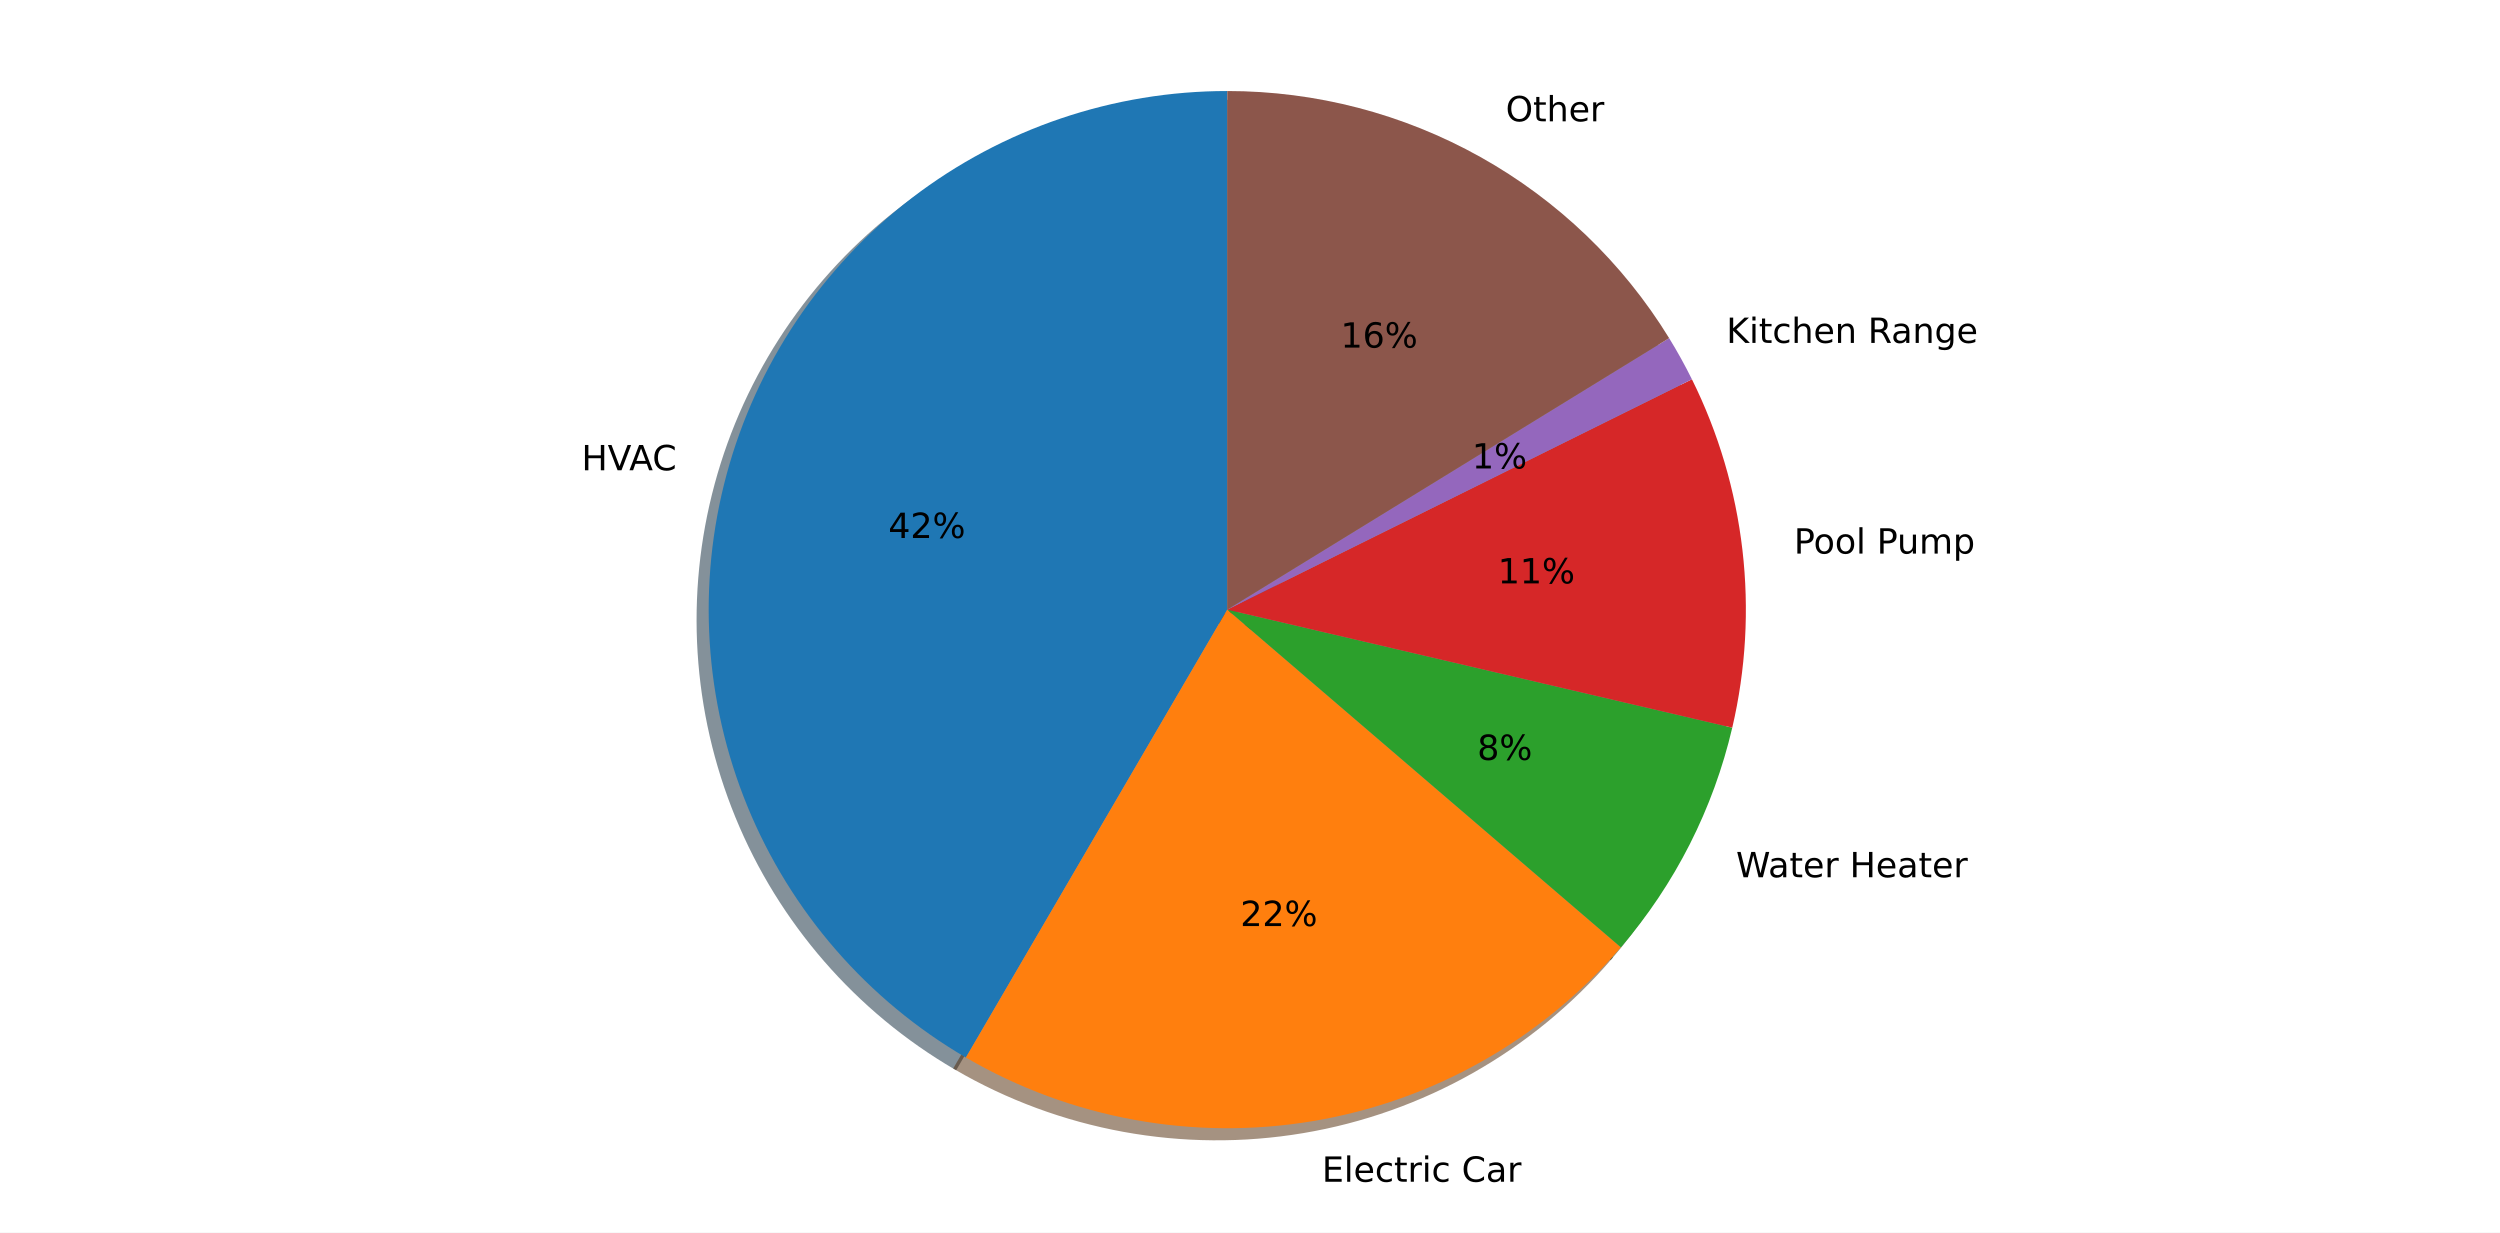
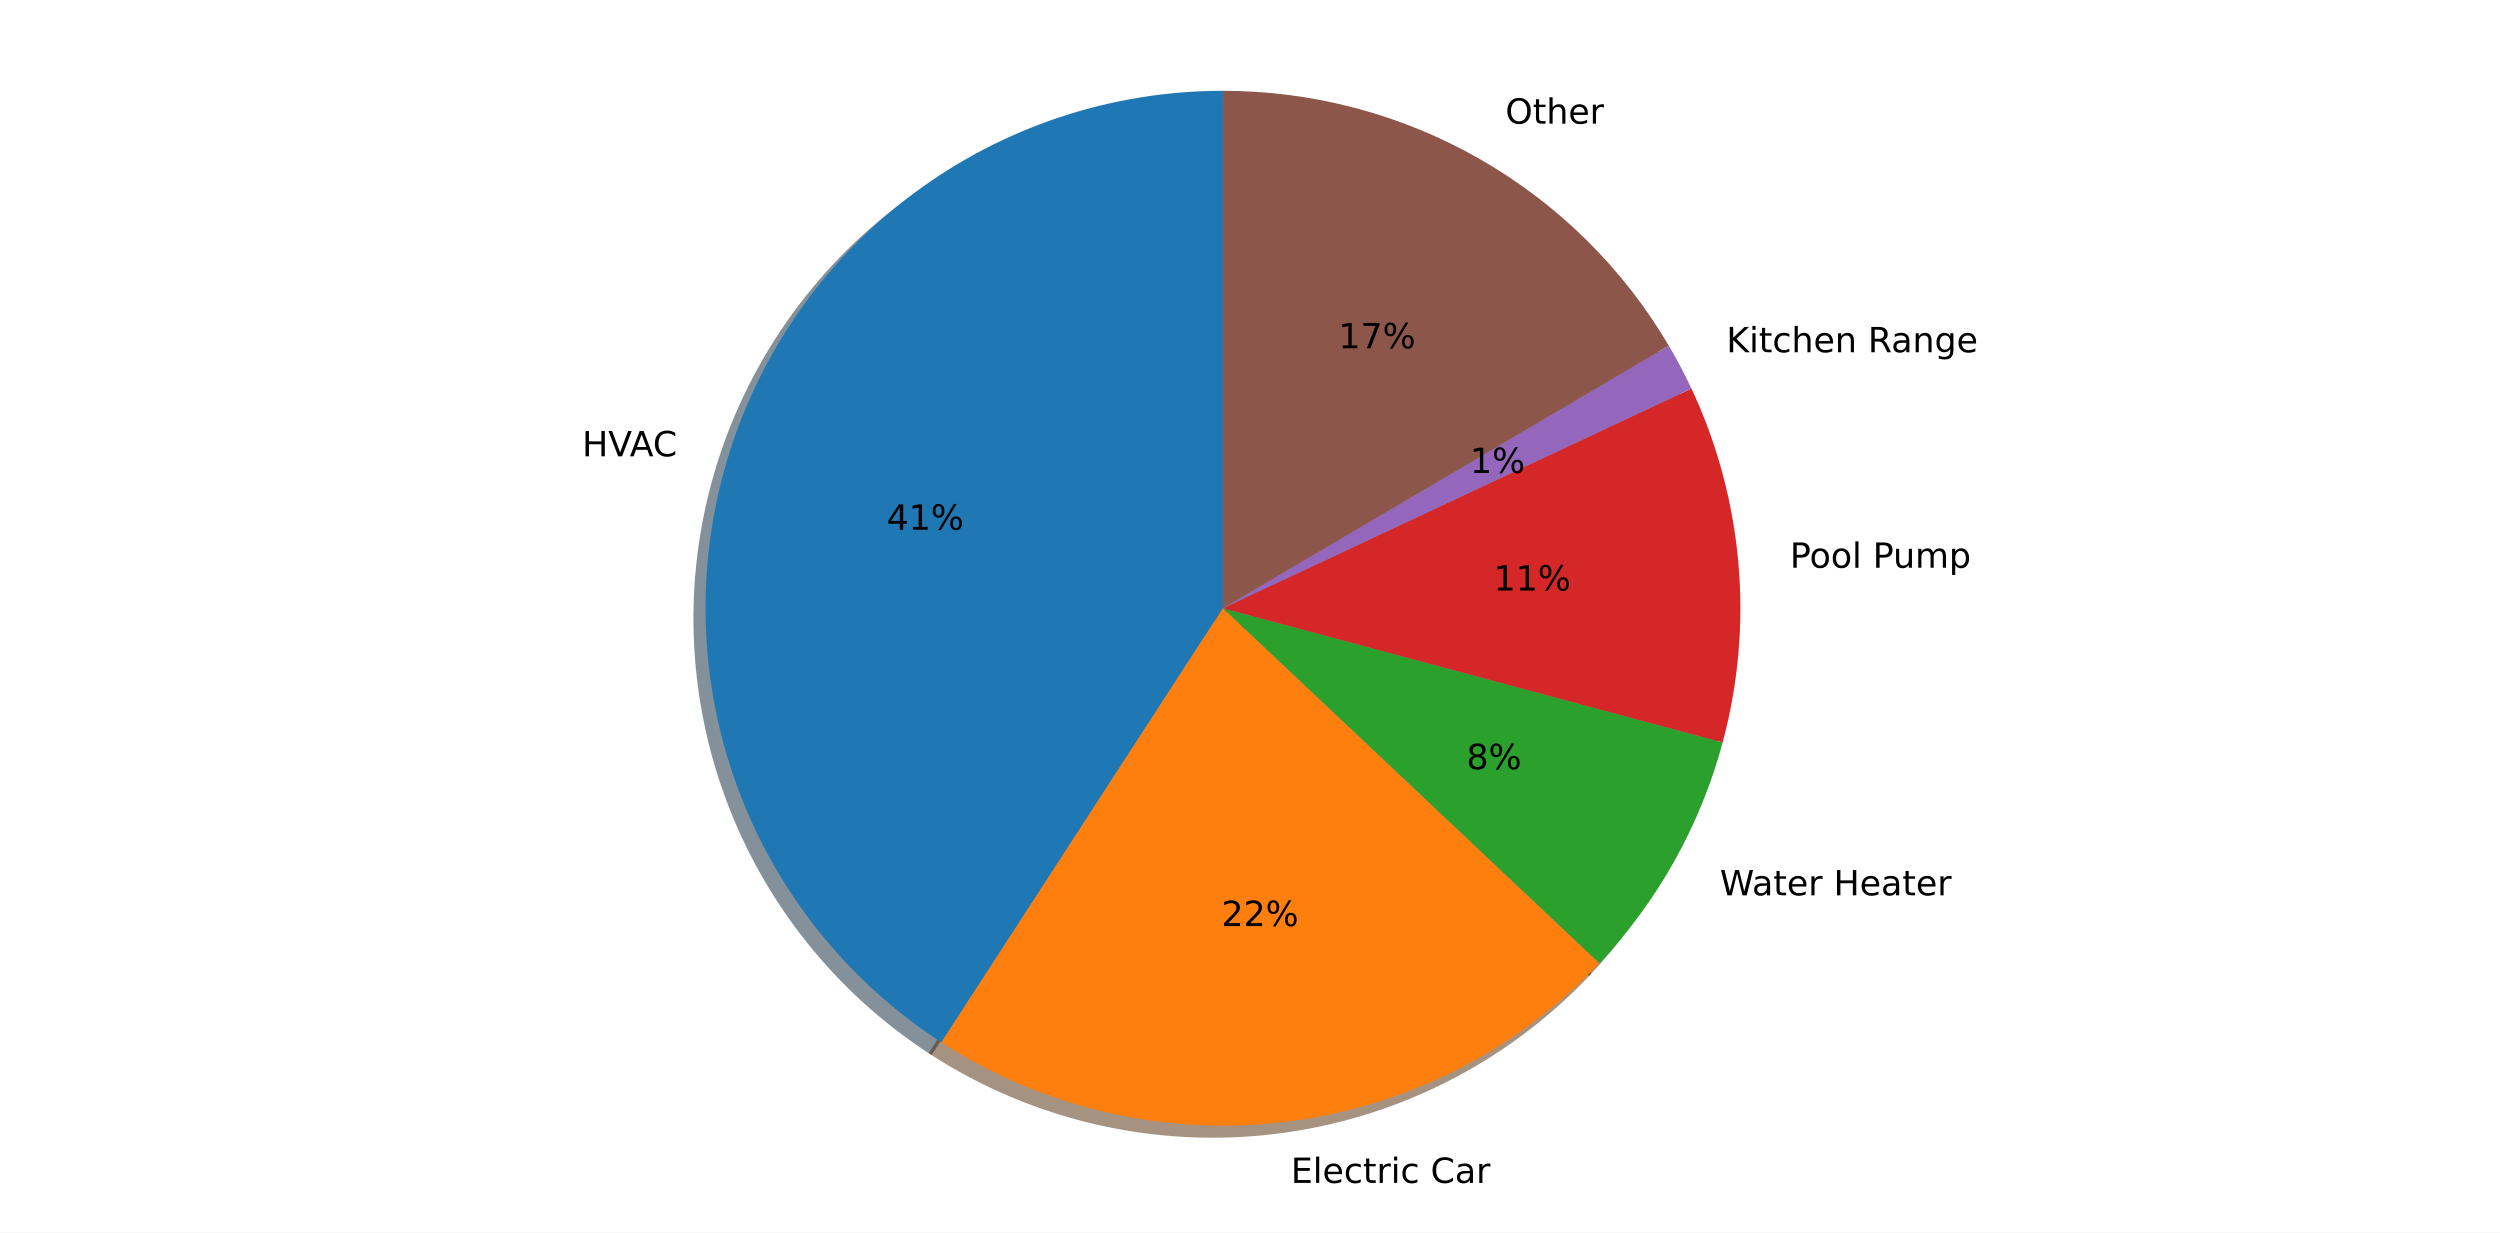
<svg xmlns="http://www.w3.org/2000/svg" xmlns:xlink="http://www.w3.org/1999/xlink" height="354.96pt" version="1.1" viewBox="0 0 720 354.96" width="720pt">
  <defs>
    <style type="text/css">*{stroke-linecap:butt;stroke-linejoin:round;}</style>
  </defs>
  <g id="figure_1">
    <g id="patch_1">
      <path d="M 0 354.96  L 720 354.96  L 720 0  L 0 0  z " style="fill:#ffffff;" />
    </g>
    <g id="axes_1">
      <g id="patch_2">
-         <path d="M 350.468 29.202  C 317.655 29.202 285.738 40.015 259.682 59.961  C 233.626 79.906 214.856 107.893 206.29 139.569  C 197.724 171.245 199.831 204.878 212.283 235.237  C 224.735 265.596 246.851 291.022 275.193 307.559  L 350.468 178.559  L 350.468 29.202  z " style="fill:#092436;opacity:0.5;stroke:#092436;stroke-linejoin:miter;" />
+         <path d="M 349.229 29.13  C 317.09 29.13 285.797 39.527 260.049 58.76  C 234.3 77.994 215.452 105.051 206.333 135.869  C 197.215 166.687 198.306 199.644 209.444 229.791  C 220.582 259.939 241.179 285.689 268.144 303.177  L 349.229 178.149  L 349.229 29.13  z " style="fill:#092436;opacity:0.5;stroke:#092436;stroke-linejoin:miter;" />
      </g>
      <g id="patch_3">
-         <path d="M 275.193 307.559  C 305.374 325.171 340.798 331.644 375.257 325.844  C 409.716 320.045 441.07 302.332 463.824 275.812  L 350.468 178.559  L 275.193 307.559  z " style="fill:#4c2604;opacity:0.5;stroke:#4c2604;stroke-linejoin:miter;" />
+         <path d="M 268.144 303.177  C 297.397 322.148 332.401 330.265 367.018 326.102  C 401.635 321.94 433.718 305.758 457.64 280.392  L 349.229 178.149  L 268.144 303.177  z " style="fill:#4c2604;opacity:0.5;stroke:#4c2604;stroke-linejoin:miter;" />
      </g>
      <g id="patch_4">
-         <path d="M 463.824 275.812  C 471.604 266.743 478.268 256.774 483.673 246.117  C 489.077 235.461 493.184 224.194 495.904 212.559  L 350.468 178.559  L 463.824 275.812  z " style="fill:#0d300d;opacity:0.5;stroke:#0d300d;stroke-linejoin:miter;" />
+         <path d="M 457.64 280.392  C 466.063 271.461 473.351 261.523 479.337 250.804  C 485.322 240.085 489.961 228.667 493.146 216.81  L 349.229 178.149  L 457.64 280.392  z " style="fill:#0d300d;opacity:0.5;stroke:#0d300d;stroke-linejoin:miter;" />
      </g>
      <g id="patch_5">
-         <path d="M 495.904 212.559  C 499.823 195.795 500.814 178.479 498.834 161.377  C 496.853 144.275 491.93 127.644 484.284 112.219  L 350.468 178.559  L 495.904 212.559  z " style="fill:#400c0c;opacity:0.5;stroke:#400c0c;stroke-linejoin:miter;" />
+         <path d="M 493.146 216.81  C 497.674 199.954 499.206 182.433 497.671 165.048  C 496.137 147.662 491.56 130.68 484.149 114.878  L 349.229 178.149  L 493.146 216.81  z " style="fill:#400c0c;opacity:0.5;stroke:#400c0c;stroke-linejoin:miter;" />
      </g>
      <g id="patch_6">
-         <path d="M 484.284 112.219  C 483.28 110.196 482.231 108.195 481.137 106.219  C 480.044 104.243 478.905 102.292 477.722 100.368  L 350.468 178.559  L 484.284 112.219  z " style="fill:#2c1f39;opacity:0.5;stroke:#2c1f39;stroke-linejoin:miter;" />
+         <path d="M 484.149 114.878  C 483.161 112.769 482.123 110.685 481.036 108.625  C 479.95 106.565 478.815 104.531 477.634 102.525  L 349.229 178.149  L 484.149 114.878  z " style="fill:#2c1f39;opacity:0.5;stroke:#2c1f39;stroke-linejoin:miter;" />
      </g>
      <g id="patch_7">
-         <path d="M 477.722 100.368  C 464.361 78.622 445.645 60.659 423.369 48.202  C 401.093 35.744 375.991 29.202 350.468 29.202  L 350.468 178.559  L 477.722 100.368  z " style="fill:#2a1a16;opacity:0.5;stroke:#2a1a16;stroke-linejoin:miter;" />
+         <path d="M 477.634 102.525  C 464.471 80.175 445.698 61.645 423.179 48.773  C 400.661 35.902 375.167 29.13 349.229 29.13  L 349.229 178.149  L 477.634 102.525  z " style="fill:#2a1a16;opacity:0.5;stroke:#2a1a16;stroke-linejoin:miter;" />
      </g>
      <g id="patch_8">
-         <path d="M 353.455 26.215  C 320.642 26.215 288.725 37.028 262.669 56.974  C 236.614 76.919 217.843 104.906 209.277 136.582  C 200.711 168.258 202.818 201.891 215.27 232.25  C 227.722 262.609 249.839 288.034 278.18 304.572  L 353.455 175.572  L 353.455 26.215  z " style="fill:#1f77b4;" />
+         <path d="M 352.209 26.149  C 320.07 26.149 288.778 36.546 263.029 55.78  C 237.281 75.013 218.432 102.07 209.314 132.888  C 200.195 163.707 201.287 196.663 212.425 226.811  C 223.562 256.958 244.159 282.708 271.124 300.196  L 352.209 175.168  L 352.209 26.149  z " style="fill:#1f77b4;" />
      </g>
      <g id="patch_9">
-         <path d="M 278.18 304.572  C 308.361 322.184 343.786 328.657 378.244 322.857  C 412.703 317.058 444.058 299.345 466.811 272.824  L 353.455 175.572  L 278.18 304.572  z " style="fill:#ff7f0e;" />
+         <path d="M 271.124 300.196  C 300.377 319.168 335.381 327.284 369.999 323.122  C 404.616 318.96 436.698 302.777 460.62 277.412  L 352.209 175.168  L 271.124 300.196  z " style="fill:#ff7f0e;" />
      </g>
      <g id="patch_10">
-         <path d="M 466.811 272.824  C 474.591 263.756 481.255 253.786 486.66 243.13  C 492.064 232.474 496.171 221.207 498.891 209.572  L 353.455 175.572  L 466.811 272.824  z " style="fill:#2ca02c;" />
+         <path d="M 460.62 277.412  C 469.044 268.481 476.331 258.542 482.317 247.823  C 488.303 237.104 492.941 225.686 496.126 213.83  L 352.209 175.168  L 460.62 277.412  z " style="fill:#2ca02c;" />
      </g>
      <g id="patch_11">
-         <path d="M 498.891 209.572  C 502.81 192.808 503.801 175.492 501.821 158.39  C 499.84 141.288 494.918 124.657 487.271 109.232  L 353.455 175.572  L 498.891 209.572  z " style="fill:#d62728;" />
+         <path d="M 496.126 213.83  C 500.654 196.974 502.186 179.453 500.652 162.067  C 499.117 144.681 494.54 127.699 487.13 111.897  L 352.209 175.168  L 496.126 213.83  z " style="fill:#d62728;" />
      </g>
      <g id="patch_12">
-         <path d="M 487.271 109.232  C 486.268 107.209 485.219 105.208 484.125 103.232  C 483.031 101.256 481.892 99.305 480.71 97.381  L 353.455 175.572  L 487.271 109.232  z " style="fill:#9467bd;" />
+         <path d="M 487.13 111.897  C 486.141 109.789 485.103 107.704 484.017 105.644  C 482.93 103.585 481.796 101.551 480.614 99.544  L 352.209 175.168  L 487.13 111.897  z " style="fill:#9467bd;" />
      </g>
      <g id="patch_13">
-         <path d="M 480.71 97.381  C 467.348 75.635 448.632 57.672 426.356 45.215  C 404.08 32.757 378.978 26.215 353.455 26.215  L 353.455 175.572  L 480.71 97.381  z " style="fill:#8c564b;" />
+         <path d="M 480.614 99.544  C 467.451 77.195 448.678 58.664 426.16 45.793  C 403.641 32.921 378.147 26.149 352.209 26.149  L 352.209 175.168  L 480.614 99.544  z " style="fill:#8c564b;" />
      </g>
      <g id="matplotlib.axis_1" />
      <g id="matplotlib.axis_2" />
      <g id="text_1">
-         <g transform="translate(167.4874 135.4424)scale(0.1 -0.1)">
+         <g transform="translate(167.6524 131.4198)scale(0.1 -0.1)">
          <defs>
            <path d="M 628 4666  L 1259 4666  L 1259 2753  L 3553 2753  L 3553 4666  L 4184 4666  L 4184 0  L 3553 0  L 3553 2222  L 1259 2222  L 1259 0  L 628 0  L 628 4666  z " id="DejaVuSans-48" transform="scale(0.015625)" />
            <path d="M 1831 0  L 50 4666  L 709 4666  L 2188 738  L 3669 4666  L 4325 4666  L 2547 0  L 1831 0  z " id="DejaVuSans-56" transform="scale(0.015625)" />
            <path d="M 2188 4044  L 1331 1722  L 3047 1722  L 2188 4044  z M 1831 4666  L 2547 4666  L 4325 0  L 3669 0  L 3244 1197  L 1141 1197  L 716 0  L 50 0  L 1831 4666  z " id="DejaVuSans-41" transform="scale(0.015625)" />
            <path d="M 4122 4306  L 4122 3641  Q 3803 3938 3442 4084  Q 3081 4231 2675 4231  Q 1875 4231 1450 3742  Q 1025 3253 1025 2328  Q 1025 1406 1450 917  Q 1875 428 2675 428  Q 3081 428 3442 575  Q 3803 722 4122 1019  L 4122 359  Q 3791 134 3420 21  Q 3050 -91 2638 -91  Q 1578 -91 968 557  Q 359 1206 359 2328  Q 359 3453 968 4101  Q 1578 4750 2638 4750  Q 3056 4750 3426 4639  Q 3797 4528 4122 4306  z " id="DejaVuSans-43" transform="scale(0.015625)" />
          </defs>
          <use xlink:href="#DejaVuSans-48" />
          <use x="75.195" xlink:href="#DejaVuSans-56" />
          <use x="137.229" xlink:href="#DejaVuSans-41" />
          <use x="203.887" xlink:href="#DejaVuSans-43" />
        </g>
      </g>
      <g id="text_2">
-         <g transform="translate(255.8351 154.9373)scale(0.1 -0.1)">
+         <g transform="translate(255.3588 152.5598)scale(0.1 -0.1)">
          <defs>
            <path d="M 2419 4116  L 825 1625  L 2419 1625  L 2419 4116  z M 2253 4666  L 3047 4666  L 3047 1625  L 3713 1625  L 3713 1100  L 3047 1100  L 3047 0  L 2419 0  L 2419 1100  L 313 1100  L 313 1709  L 2253 4666  z " id="DejaVuSans-34" transform="scale(0.015625)" />
-             <path d="M 1228 531  L 3431 531  L 3431 0  L 469 0  L 469 531  Q 828 903 1448 1529  Q 2069 2156 2228 2338  Q 2531 2678 2651 2914  Q 2772 3150 2772 3378  Q 2772 3750 2511 3984  Q 2250 4219 1831 4219  Q 1534 4219 1204 4116  Q 875 4013 500 3803  L 500 4441  Q 881 4594 1212 4672  Q 1544 4750 1819 4750  Q 2544 4750 2975 4387  Q 3406 4025 3406 3419  Q 3406 3131 3298 2873  Q 3191 2616 2906 2266  Q 2828 2175 2409 1742  Q 1991 1309 1228 531  z " id="DejaVuSans-32" transform="scale(0.015625)" />
+             <path d="M 794 531  L 1825 531  L 1825 4091  L 703 3866  L 703 4441  L 1819 4666  L 2450 4666  L 2450 531  L 3481 531  L 3481 0  L 794 0  L 794 531  z " id="DejaVuSans-31" transform="scale(0.015625)" />
            <path d="M 4653 2053  Q 4381 2053 4226 1822  Q 4072 1591 4072 1178  Q 4072 772 4226 539  Q 4381 306 4653 306  Q 4919 306 5073 539  Q 5228 772 5228 1178  Q 5228 1588 5073 1820  Q 4919 2053 4653 2053  z M 4653 2450  Q 5147 2450 5437 2106  Q 5728 1763 5728 1178  Q 5728 594 5436 251  Q 5144 -91 4653 -91  Q 4153 -91 3862 251  Q 3572 594 3572 1178  Q 3572 1766 3864 2108  Q 4156 2450 4653 2450  z M 1428 4353  Q 1159 4353 1004 4120  Q 850 3888 850 3481  Q 850 3069 1003 2837  Q 1156 2606 1428 2606  Q 1700 2606 1854 2837  Q 2009 3069 2009 3481  Q 2009 3884 1853 4118  Q 1697 4353 1428 4353  z M 4250 4750  L 4750 4750  L 1831 -91  L 1331 -91  L 4250 4750  z M 1428 4750  Q 1922 4750 2215 4408  Q 2509 4066 2509 3481  Q 2509 2891 2217 2550  Q 1925 2209 1428 2209  Q 931 2209 642 2551  Q 353 2894 353 3481  Q 353 4063 643 4406  Q 934 4750 1428 4750  z " id="DejaVuSans-25" transform="scale(0.015625)" />
          </defs>
          <use xlink:href="#DejaVuSans-34" />
-           <use x="63.623" xlink:href="#DejaVuSans-32" />
+           <use x="63.623" xlink:href="#DejaVuSans-31" />
          <use x="127.246" xlink:href="#DejaVuSans-25" />
        </g>
      </g>
      <g id="text_3">
-         <g transform="translate(380.7234 340.3452)scale(0.1 -0.1)">
+         <g transform="translate(371.7775 340.6768)scale(0.1 -0.1)">
          <defs>
            <path d="M 628 4666  L 3578 4666  L 3578 4134  L 1259 4134  L 1259 2753  L 3481 2753  L 3481 2222  L 1259 2222  L 1259 531  L 3634 531  L 3634 0  L 628 0  L 628 4666  z " id="DejaVuSans-45" transform="scale(0.015625)" />
            <path d="M 603 4863  L 1178 4863  L 1178 0  L 603 0  L 603 4863  z " id="DejaVuSans-6c" transform="scale(0.015625)" />
            <path d="M 3597 1894  L 3597 1613  L 953 1613  Q 991 1019 1311 708  Q 1631 397 2203 397  Q 2534 397 2845 478  Q 3156 559 3463 722  L 3463 178  Q 3153 47 2828 -22  Q 2503 -91 2169 -91  Q 1331 -91 842 396  Q 353 884 353 1716  Q 353 2575 817 3079  Q 1281 3584 2069 3584  Q 2775 3584 3186 3129  Q 3597 2675 3597 1894  z M 3022 2063  Q 3016 2534 2758 2815  Q 2500 3097 2075 3097  Q 1594 3097 1305 2825  Q 1016 2553 972 2059  L 3022 2063  z " id="DejaVuSans-65" transform="scale(0.015625)" />
            <path d="M 3122 3366  L 3122 2828  Q 2878 2963 2633 3030  Q 2388 3097 2138 3097  Q 1578 3097 1268 2742  Q 959 2388 959 1747  Q 959 1106 1268 751  Q 1578 397 2138 397  Q 2388 397 2633 464  Q 2878 531 3122 666  L 3122 134  Q 2881 22 2623 -34  Q 2366 -91 2075 -91  Q 1284 -91 818 406  Q 353 903 353 1747  Q 353 2603 823 3093  Q 1294 3584 2113 3584  Q 2378 3584 2631 3529  Q 2884 3475 3122 3366  z " id="DejaVuSans-63" transform="scale(0.015625)" />
            <path d="M 1172 4494  L 1172 3500  L 2356 3500  L 2356 3053  L 1172 3053  L 1172 1153  Q 1172 725 1289 603  Q 1406 481 1766 481  L 2356 481  L 2356 0  L 1766 0  Q 1100 0 847 248  Q 594 497 594 1153  L 594 3053  L 172 3053  L 172 3500  L 594 3500  L 594 4494  L 1172 4494  z " id="DejaVuSans-74" transform="scale(0.015625)" />
            <path d="M 2631 2963  Q 2534 3019 2420 3045  Q 2306 3072 2169 3072  Q 1681 3072 1420 2755  Q 1159 2438 1159 1844  L 1159 0  L 581 0  L 581 3500  L 1159 3500  L 1159 2956  Q 1341 3275 1631 3429  Q 1922 3584 2338 3584  Q 2397 3584 2469 3576  Q 2541 3569 2628 3553  L 2631 2963  z " id="DejaVuSans-72" transform="scale(0.015625)" />
            <path d="M 603 3500  L 1178 3500  L 1178 0  L 603 0  L 603 3500  z M 603 4863  L 1178 4863  L 1178 4134  L 603 4134  L 603 4863  z " id="DejaVuSans-69" transform="scale(0.015625)" />
            <path id="DejaVuSans-20" transform="scale(0.015625)" />
            <path d="M 2194 1759  Q 1497 1759 1228 1600  Q 959 1441 959 1056  Q 959 750 1161 570  Q 1363 391 1709 391  Q 2188 391 2477 730  Q 2766 1069 2766 1631  L 2766 1759  L 2194 1759  z M 3341 1997  L 3341 0  L 2766 0  L 2766 531  Q 2569 213 2275 61  Q 1981 -91 1556 -91  Q 1019 -91 701 211  Q 384 513 384 1019  Q 384 1609 779 1909  Q 1175 2209 1959 2209  L 2766 2209  L 2766 2266  Q 2766 2663 2505 2880  Q 2244 3097 1772 3097  Q 1472 3097 1187 3025  Q 903 2953 641 2809  L 641 3341  Q 956 3463 1253 3523  Q 1550 3584 1831 3584  Q 2591 3584 2966 3190  Q 3341 2797 3341 1997  z " id="DejaVuSans-61" transform="scale(0.015625)" />
          </defs>
          <use xlink:href="#DejaVuSans-45" />
          <use x="63.184" xlink:href="#DejaVuSans-6c" />
          <use x="90.967" xlink:href="#DejaVuSans-65" />
          <use x="152.49" xlink:href="#DejaVuSans-63" />
          <use x="207.471" xlink:href="#DejaVuSans-74" />
          <use x="246.68" xlink:href="#DejaVuSans-72" />
          <use x="287.793" xlink:href="#DejaVuSans-69" />
          <use x="315.576" xlink:href="#DejaVuSans-63" />
          <use x="370.557" xlink:href="#DejaVuSans-20" />
          <use x="402.344" xlink:href="#DejaVuSans-43" />
          <use x="472.168" xlink:href="#DejaVuSans-61" />
          <use x="533.447" xlink:href="#DejaVuSans-72" />
        </g>
      </g>
      <g id="text_4">
-         <g transform="translate(357.2155 266.7024)scale(0.1 -0.1)">
+         <g transform="translate(351.7696 266.7)scale(0.1 -0.1)">
+           <defs>
+             <path d="M 1228 531  L 3431 531  L 3431 0  L 469 0  L 469 531  Q 828 903 1448 1529  Q 2069 2156 2228 2338  Q 2531 2678 2651 2914  Q 2772 3150 2772 3378  Q 2772 3750 2511 3984  Q 2250 4219 1831 4219  Q 1534 4219 1204 4116  Q 875 4013 500 3803  L 500 4441  Q 881 4594 1212 4672  Q 1544 4750 1819 4750  Q 2544 4750 2975 4387  Q 3406 4025 3406 3419  Q 3406 3131 3298 2873  Q 3191 2616 2906 2266  Q 2828 2175 2409 1742  Q 1991 1309 1228 531  z " id="DejaVuSans-32" transform="scale(0.015625)" />
+           </defs>
          <use xlink:href="#DejaVuSans-32" />
          <use x="63.623" xlink:href="#DejaVuSans-32" />
          <use x="127.246" xlink:href="#DejaVuSans-25" />
        </g>
      </g>
      <g id="text_5">
-         <g transform="translate(499.9801 252.6452)scale(0.1 -0.1)">
+         <g transform="translate(495.3278 257.8481)scale(0.1 -0.1)">
          <defs>
            <path d="M 213 4666  L 850 4666  L 1831 722  L 2809 4666  L 3519 4666  L 4500 722  L 5478 4666  L 6119 4666  L 4947 0  L 4153 0  L 3169 4050  L 2175 0  L 1381 0  L 213 4666  z " id="DejaVuSans-57" transform="scale(0.015625)" />
          </defs>
          <use xlink:href="#DejaVuSans-57" />
          <use x="92.502" xlink:href="#DejaVuSans-61" />
          <use x="153.781" xlink:href="#DejaVuSans-74" />
          <use x="192.99" xlink:href="#DejaVuSans-65" />
          <use x="254.514" xlink:href="#DejaVuSans-72" />
          <use x="295.627" xlink:href="#DejaVuSans-20" />
          <use x="327.414" xlink:href="#DejaVuSans-48" />
          <use x="402.609" xlink:href="#DejaVuSans-65" />
          <use x="464.133" xlink:href="#DejaVuSans-61" />
          <use x="525.412" xlink:href="#DejaVuSans-74" />
          <use x="564.621" xlink:href="#DejaVuSans-65" />
          <use x="626.145" xlink:href="#DejaVuSans-72" />
        </g>
      </g>
      <g id="text_6">
-         <g transform="translate(425.4459 218.866)scale(0.1 -0.1)">
+         <g transform="translate(422.3419 221.5207)scale(0.1 -0.1)">
          <defs>
            <path d="M 2034 2216  Q 1584 2216 1326 1975  Q 1069 1734 1069 1313  Q 1069 891 1326 650  Q 1584 409 2034 409  Q 2484 409 2743 651  Q 3003 894 3003 1313  Q 3003 1734 2745 1975  Q 2488 2216 2034 2216  z M 1403 2484  Q 997 2584 770 2862  Q 544 3141 544 3541  Q 544 4100 942 4425  Q 1341 4750 2034 4750  Q 2731 4750 3128 4425  Q 3525 4100 3525 3541  Q 3525 3141 3298 2862  Q 3072 2584 2669 2484  Q 3125 2378 3379 2068  Q 3634 1759 3634 1313  Q 3634 634 3220 271  Q 2806 -91 2034 -91  Q 1263 -91 848 271  Q 434 634 434 1313  Q 434 1759 690 2068  Q 947 2378 1403 2484  z M 1172 3481  Q 1172 3119 1398 2916  Q 1625 2713 2034 2713  Q 2441 2713 2670 2916  Q 2900 3119 2900 3481  Q 2900 3844 2670 4047  Q 2441 4250 2034 4250  Q 1625 4250 1398 4047  Q 1172 3844 1172 3481  z " id="DejaVuSans-38" transform="scale(0.015625)" />
          </defs>
          <use xlink:href="#DejaVuSans-38" />
          <use x="63.623" xlink:href="#DejaVuSans-25" />
        </g>
      </g>
      <g id="text_7">
-         <g transform="translate(516.6573 159.4311)scale(0.1 -0.1)">
+         <g transform="translate(515.4957 163.5164)scale(0.1 -0.1)">
          <defs>
            <path d="M 1259 4147  L 1259 2394  L 2053 2394  Q 2494 2394 2734 2622  Q 2975 2850 2975 3272  Q 2975 3691 2734 3919  Q 2494 4147 2053 4147  L 1259 4147  z M 628 4666  L 2053 4666  Q 2838 4666 3239 4311  Q 3641 3956 3641 3272  Q 3641 2581 3239 2228  Q 2838 1875 2053 1875  L 1259 1875  L 1259 0  L 628 0  L 628 4666  z " id="DejaVuSans-50" transform="scale(0.015625)" />
            <path d="M 1959 3097  Q 1497 3097 1228 2736  Q 959 2375 959 1747  Q 959 1119 1226 758  Q 1494 397 1959 397  Q 2419 397 2687 759  Q 2956 1122 2956 1747  Q 2956 2369 2687 2733  Q 2419 3097 1959 3097  z M 1959 3584  Q 2709 3584 3137 3096  Q 3566 2609 3566 1747  Q 3566 888 3137 398  Q 2709 -91 1959 -91  Q 1206 -91 779 398  Q 353 888 353 1747  Q 353 2609 779 3096  Q 1206 3584 1959 3584  z " id="DejaVuSans-6f" transform="scale(0.015625)" />
            <path d="M 544 1381  L 544 3500  L 1119 3500  L 1119 1403  Q 1119 906 1312 657  Q 1506 409 1894 409  Q 2359 409 2629 706  Q 2900 1003 2900 1516  L 2900 3500  L 3475 3500  L 3475 0  L 2900 0  L 2900 538  Q 2691 219 2414 64  Q 2138 -91 1772 -91  Q 1169 -91 856 284  Q 544 659 544 1381  z M 1991 3584  L 1991 3584  z " id="DejaVuSans-75" transform="scale(0.015625)" />
            <path d="M 3328 2828  Q 3544 3216 3844 3400  Q 4144 3584 4550 3584  Q 5097 3584 5394 3201  Q 5691 2819 5691 2113  L 5691 0  L 5113 0  L 5113 2094  Q 5113 2597 4934 2840  Q 4756 3084 4391 3084  Q 3944 3084 3684 2787  Q 3425 2491 3425 1978  L 3425 0  L 2847 0  L 2847 2094  Q 2847 2600 2669 2842  Q 2491 3084 2119 3084  Q 1678 3084 1418 2786  Q 1159 2488 1159 1978  L 1159 0  L 581 0  L 581 3500  L 1159 3500  L 1159 2956  Q 1356 3278 1631 3431  Q 1906 3584 2284 3584  Q 2666 3584 2933 3390  Q 3200 3197 3328 2828  z " id="DejaVuSans-6d" transform="scale(0.015625)" />
            <path d="M 1159 525  L 1159 -1331  L 581 -1331  L 581 3500  L 1159 3500  L 1159 2969  Q 1341 3281 1617 3432  Q 1894 3584 2278 3584  Q 2916 3584 3314 3078  Q 3713 2572 3713 1747  Q 3713 922 3314 415  Q 2916 -91 2278 -91  Q 1894 -91 1617 61  Q 1341 213 1159 525  z M 3116 1747  Q 3116 2381 2855 2742  Q 2594 3103 2138 3103  Q 1681 3103 1420 2742  Q 1159 2381 1159 1747  Q 1159 1113 1420 752  Q 1681 391 2138 391  Q 2594 391 2855 752  Q 3116 1113 3116 1747  z " id="DejaVuSans-70" transform="scale(0.015625)" />
          </defs>
          <use xlink:href="#DejaVuSans-50" />
          <use x="56.678" xlink:href="#DejaVuSans-6f" />
          <use x="117.859" xlink:href="#DejaVuSans-6f" />
          <use x="179.041" xlink:href="#DejaVuSans-6c" />
          <use x="206.824" xlink:href="#DejaVuSans-20" />
          <use x="238.611" xlink:href="#DejaVuSans-50" />
          <use x="297.164" xlink:href="#DejaVuSans-75" />
          <use x="360.543" xlink:href="#DejaVuSans-6d" />
          <use x="457.955" xlink:href="#DejaVuSans-70" />
        </g>
      </g>
      <g id="text_8">
-         <g transform="translate(431.3613 168.022)scale(0.1 -0.1)">
-           <defs>
-             <path d="M 794 531  L 1825 531  L 1825 4091  L 703 3866  L 703 4441  L 1819 4666  L 2450 4666  L 2450 531  L 3481 531  L 3481 0  L 794 0  L 794 531  z " id="DejaVuSans-31" transform="scale(0.015625)" />
-           </defs>
+         <g transform="translate(430.1614 170.067)scale(0.1 -0.1)">
          <use xlink:href="#DejaVuSans-31" />
          <use x="63.623" xlink:href="#DejaVuSans-31" />
          <use x="127.246" xlink:href="#DejaVuSans-25" />
        </g>
      </g>
      <g id="text_9">
-         <g transform="translate(497.1916 98.75728)scale(0.1 -0.1)">
+         <g transform="translate(497.1973 101.4514)scale(0.1 -0.1)">
          <defs>
            <path d="M 628 4666  L 1259 4666  L 1259 2694  L 3353 4666  L 4166 4666  L 1850 2491  L 4331 0  L 3500 0  L 1259 2247  L 1259 0  L 628 0  L 628 4666  z " id="DejaVuSans-4b" transform="scale(0.015625)" />
            <path d="M 3513 2113  L 3513 0  L 2938 0  L 2938 2094  Q 2938 2591 2744 2837  Q 2550 3084 2163 3084  Q 1697 3084 1428 2787  Q 1159 2491 1159 1978  L 1159 0  L 581 0  L 581 4863  L 1159 4863  L 1159 2956  Q 1366 3272 1645 3428  Q 1925 3584 2291 3584  Q 2894 3584 3203 3211  Q 3513 2838 3513 2113  z " id="DejaVuSans-68" transform="scale(0.015625)" />
            <path d="M 3513 2113  L 3513 0  L 2938 0  L 2938 2094  Q 2938 2591 2744 2837  Q 2550 3084 2163 3084  Q 1697 3084 1428 2787  Q 1159 2491 1159 1978  L 1159 0  L 581 0  L 581 3500  L 1159 3500  L 1159 2956  Q 1366 3272 1645 3428  Q 1925 3584 2291 3584  Q 2894 3584 3203 3211  Q 3513 2838 3513 2113  z " id="DejaVuSans-6e" transform="scale(0.015625)" />
            <path d="M 2841 2188  Q 3044 2119 3236 1894  Q 3428 1669 3622 1275  L 4263 0  L 3584 0  L 2988 1197  Q 2756 1666 2539 1819  Q 2322 1972 1947 1972  L 1259 1972  L 1259 0  L 628 0  L 628 4666  L 2053 4666  Q 2853 4666 3247 4331  Q 3641 3997 3641 3322  Q 3641 2881 3436 2590  Q 3231 2300 2841 2188  z M 1259 4147  L 1259 2491  L 2053 2491  Q 2509 2491 2742 2702  Q 2975 2913 2975 3322  Q 2975 3731 2742 3939  Q 2509 4147 2053 4147  L 1259 4147  z " id="DejaVuSans-52" transform="scale(0.015625)" />
            <path d="M 2906 1791  Q 2906 2416 2648 2759  Q 2391 3103 1925 3103  Q 1463 3103 1205 2759  Q 947 2416 947 1791  Q 947 1169 1205 825  Q 1463 481 1925 481  Q 2391 481 2648 825  Q 2906 1169 2906 1791  z M 3481 434  Q 3481 -459 3084 -895  Q 2688 -1331 1869 -1331  Q 1566 -1331 1297 -1286  Q 1028 -1241 775 -1147  L 775 -588  Q 1028 -725 1275 -790  Q 1522 -856 1778 -856  Q 2344 -856 2625 -561  Q 2906 -266 2906 331  L 2906 616  Q 2728 306 2450 153  Q 2172 0 1784 0  Q 1141 0 747 490  Q 353 981 353 1791  Q 353 2603 747 3093  Q 1141 3584 1784 3584  Q 2172 3584 2450 3431  Q 2728 3278 2906 2969  L 2906 3500  L 3481 3500  L 3481 434  z " id="DejaVuSans-67" transform="scale(0.015625)" />
          </defs>
          <use xlink:href="#DejaVuSans-4b" />
          <use x="65.576" xlink:href="#DejaVuSans-69" />
          <use x="93.359" xlink:href="#DejaVuSans-74" />
          <use x="132.568" xlink:href="#DejaVuSans-63" />
          <use x="187.549" xlink:href="#DejaVuSans-68" />
          <use x="250.928" xlink:href="#DejaVuSans-65" />
          <use x="312.451" xlink:href="#DejaVuSans-6e" />
          <use x="375.83" xlink:href="#DejaVuSans-20" />
          <use x="407.617" xlink:href="#DejaVuSans-52" />
          <use x="474.85" xlink:href="#DejaVuSans-61" />
          <use x="536.129" xlink:href="#DejaVuSans-6e" />
          <use x="599.508" xlink:href="#DejaVuSans-67" />
          <use x="662.984" xlink:href="#DejaVuSans-65" />
        </g>
      </g>
      <g id="text_10">
-         <g transform="translate(423.9248 134.9272)scale(0.1 -0.1)">
+         <g transform="translate(423.3616 136.2134)scale(0.1 -0.1)">
          <use xlink:href="#DejaVuSans-31" />
          <use x="63.623" xlink:href="#DejaVuSans-25" />
        </g>
      </g>
      <g id="text_11">
-         <g transform="translate(433.6464 34.93826)scale(0.1 -0.1)">
+         <g transform="translate(433.5547 35.61453)scale(0.1 -0.1)">
          <defs>
            <path d="M 2522 4238  Q 1834 4238 1429 3725  Q 1025 3213 1025 2328  Q 1025 1447 1429 934  Q 1834 422 2522 422  Q 3209 422 3611 934  Q 4013 1447 4013 2328  Q 4013 3213 3611 3725  Q 3209 4238 2522 4238  z M 2522 4750  Q 3503 4750 4090 4092  Q 4678 3434 4678 2328  Q 4678 1225 4090 567  Q 3503 -91 2522 -91  Q 1538 -91 948 565  Q 359 1222 359 2328  Q 359 3434 948 4092  Q 1538 4750 2522 4750  z " id="DejaVuSans-4f" transform="scale(0.015625)" />
          </defs>
          <use xlink:href="#DejaVuSans-4f" />
          <use x="78.711" xlink:href="#DejaVuSans-74" />
          <use x="117.92" xlink:href="#DejaVuSans-68" />
          <use x="181.299" xlink:href="#DejaVuSans-65" />
          <use x="242.822" xlink:href="#DejaVuSans-72" />
        </g>
      </g>
      <g id="text_12">
-         <g transform="translate(386.0826 100.1168)scale(0.1 -0.1)">
-           <defs>
-             <path d="M 2113 2584  Q 1688 2584 1439 2293  Q 1191 2003 1191 1497  Q 1191 994 1439 701  Q 1688 409 2113 409  Q 2538 409 2786 701  Q 3034 994 3034 1497  Q 3034 2003 2786 2293  Q 2538 2584 2113 2584  z M 3366 4563  L 3366 3988  Q 3128 4100 2886 4159  Q 2644 4219 2406 4219  Q 1781 4219 1451 3797  Q 1122 3375 1075 2522  Q 1259 2794 1537 2939  Q 1816 3084 2150 3084  Q 2853 3084 3261 2657  Q 3669 2231 3669 1497  Q 3669 778 3244 343  Q 2819 -91 2113 -91  Q 1303 -91 875 529  Q 447 1150 447 2328  Q 447 3434 972 4092  Q 1497 4750 2381 4750  Q 2619 4750 2861 4703  Q 3103 4656 3366 4563  z " id="DejaVuSans-36" transform="scale(0.015625)" />
+         <g transform="translate(385.4662 100.3024)scale(0.1 -0.1)">
+           <defs>
+             <path d="M 525 4666  L 3525 4666  L 3525 4397  L 1831 0  L 1172 0  L 2766 4134  L 525 4134  L 525 4666  z " id="DejaVuSans-37" transform="scale(0.015625)" />
          </defs>
          <use xlink:href="#DejaVuSans-31" />
-           <use x="63.623" xlink:href="#DejaVuSans-36" />
+           <use x="63.623" xlink:href="#DejaVuSans-37" />
          <use x="127.246" xlink:href="#DejaVuSans-25" />
        </g>
      </g>
    </g>
  </g>
</svg>
